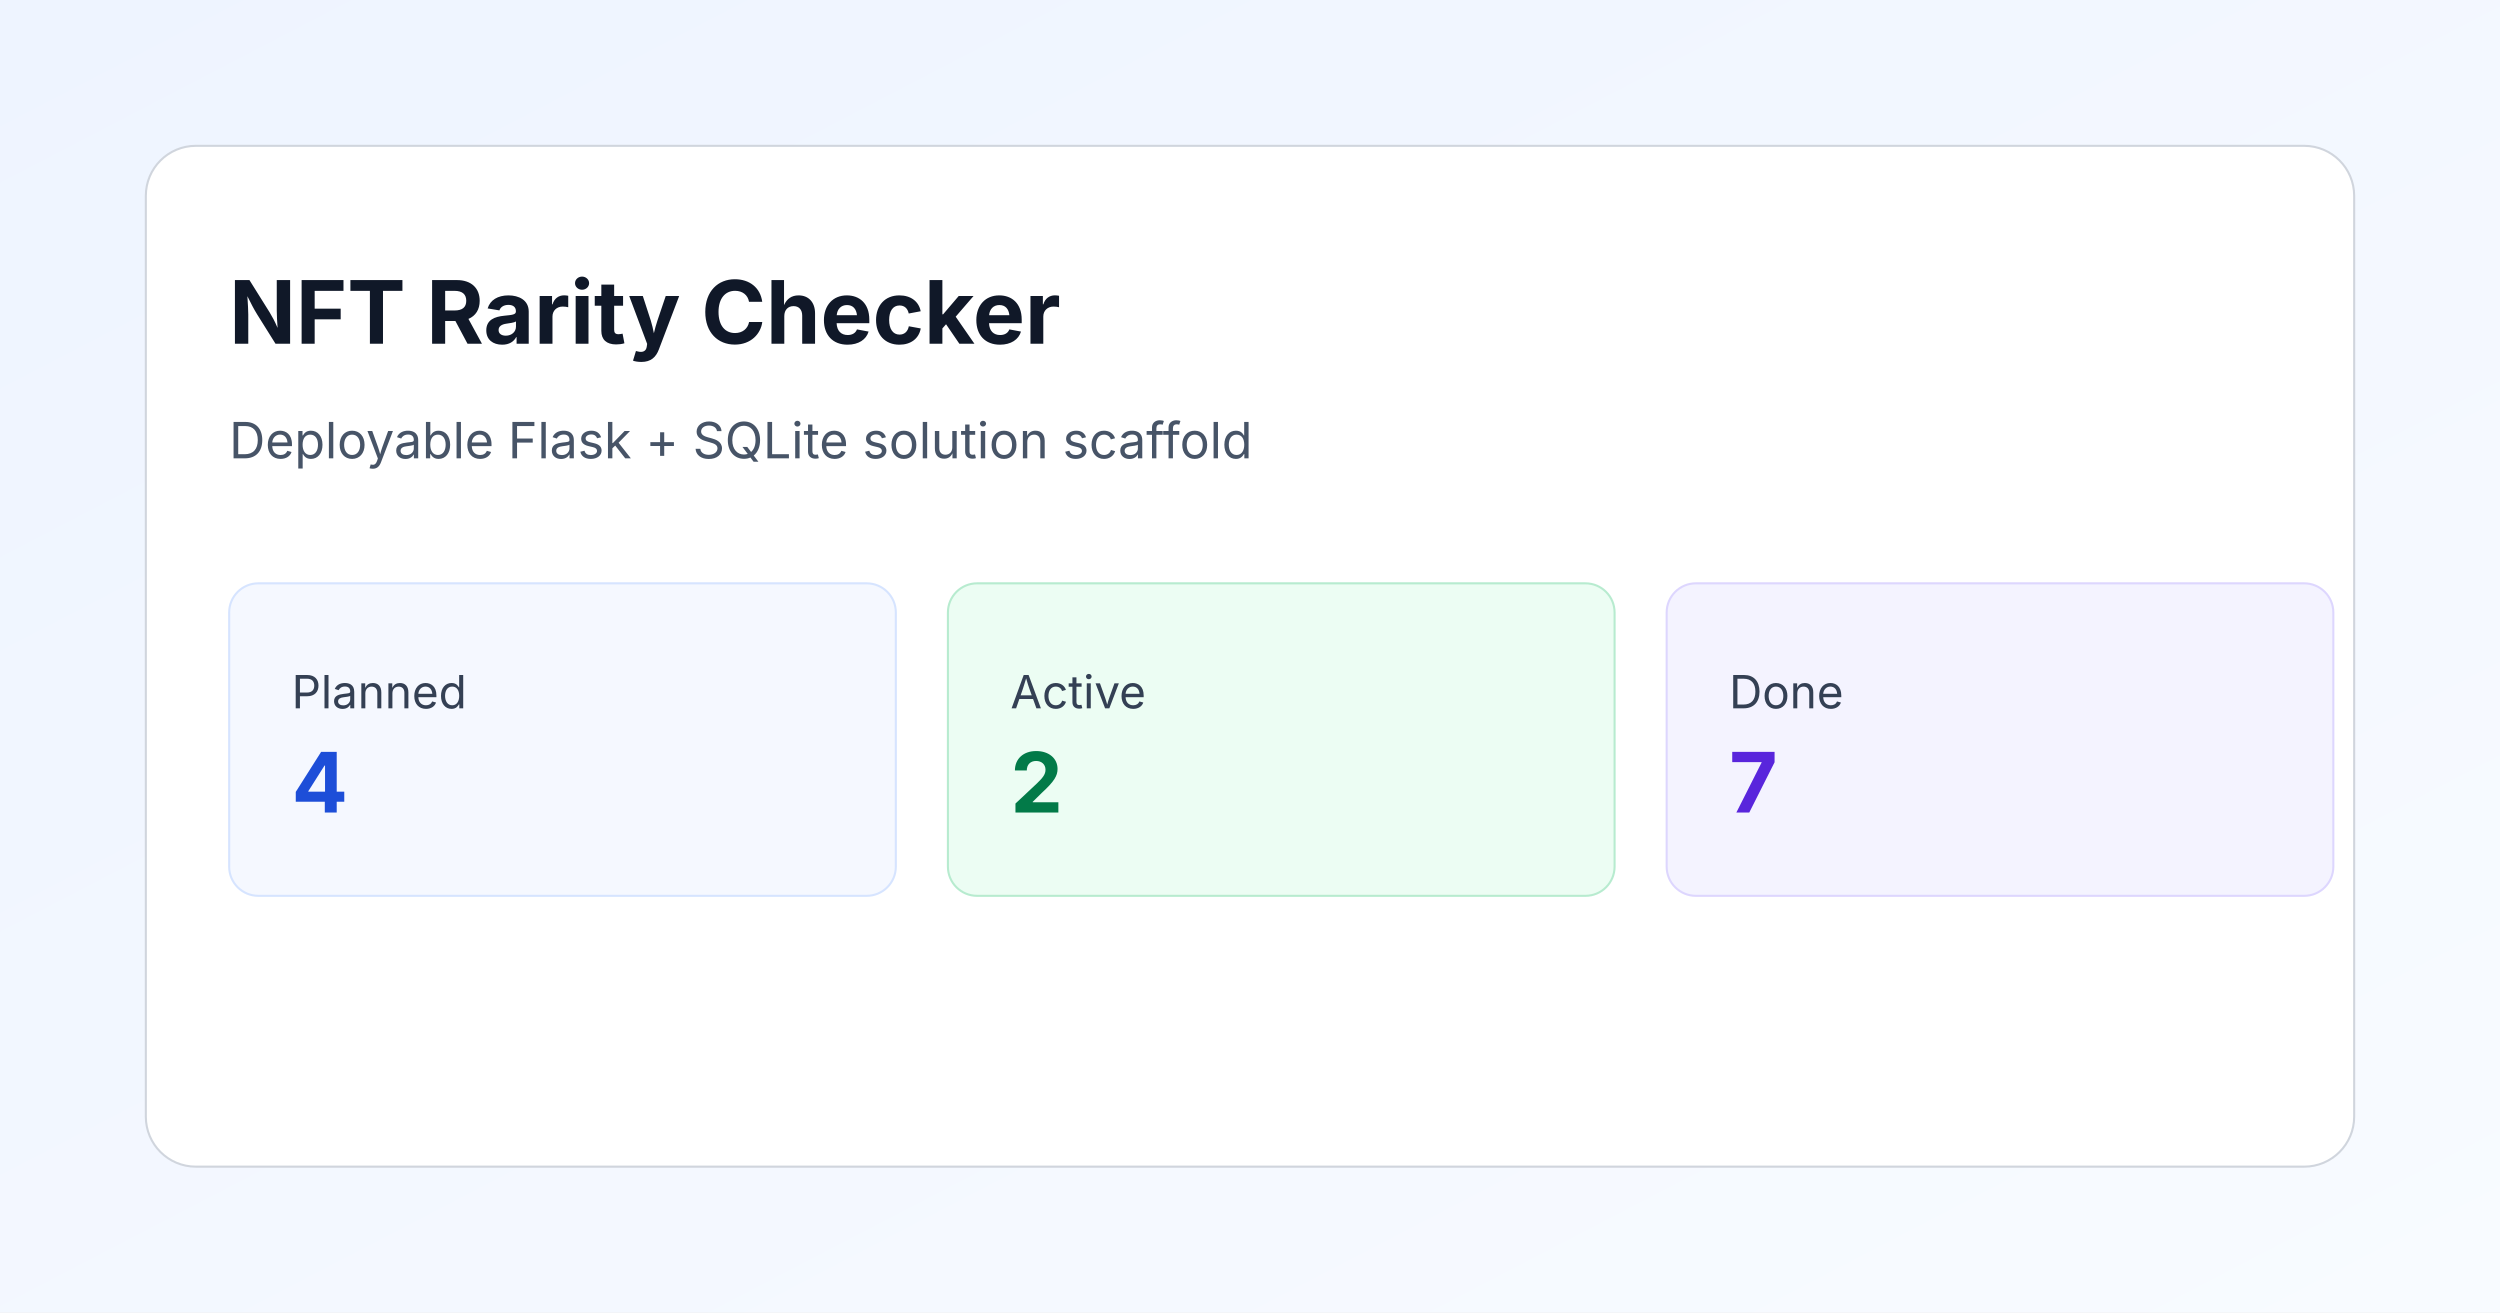
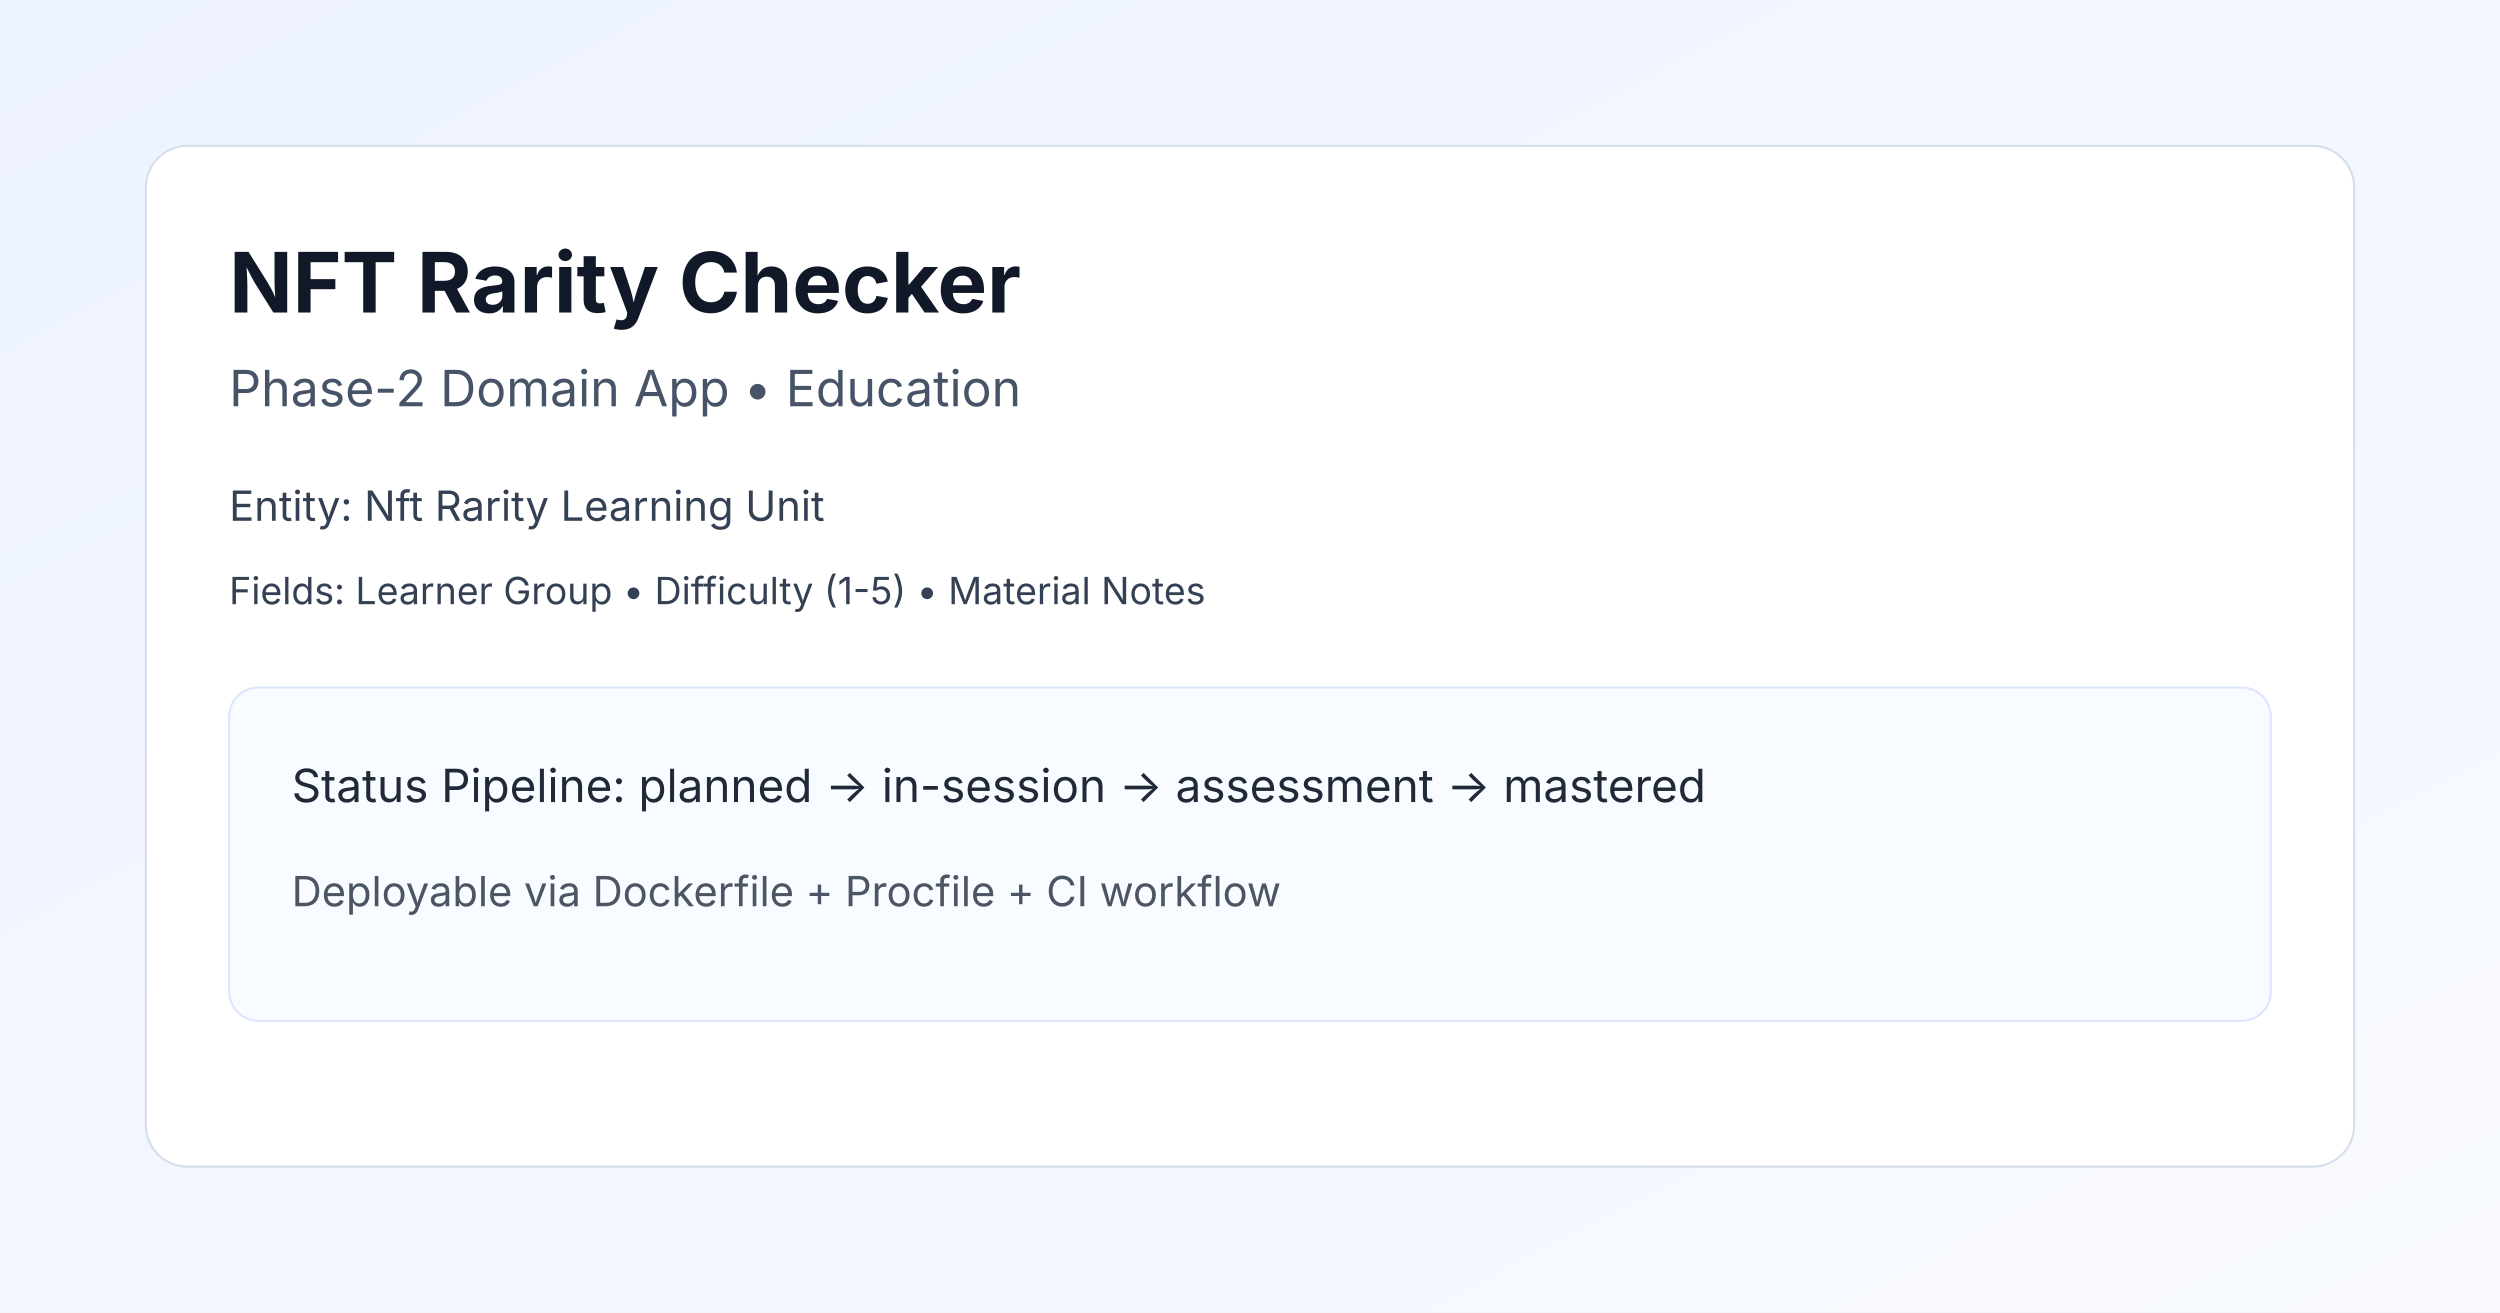
<svg xmlns="http://www.w3.org/2000/svg" width="1200" height="630" viewBox="0 0 1200 630">
  <defs>
    <linearGradient id="bg" x1="0" y1="0" x2="1" y2="1">
-       <stop offset="0%" stop-color="#eef4ff" />
-       <stop offset="100%" stop-color="#f8fbff" />
+       <stop offset="0%" stop-color="#edf3ff" />
+       <stop offset="100%" stop-color="#f8faff" />
    </linearGradient>
  </defs>
  <rect width="1200" height="630" fill="url(#bg)" />
-   <rect x="70" y="70" width="1060" height="490" rx="24" fill="#ffffff" stroke="#d0d5dd" />
-   <text x="110" y="165" font-size="42" font-family="Inter, Arial" fill="#101828" font-weight="700">NFT Rarity Checker</text>
-   <text x="110" y="220" font-size="24" font-family="Inter, Arial" fill="#475467">Deployable Flask + SQLite solution scaffold</text>
-   <rect x="110" y="280" width="320" height="150" rx="14" fill="#f5f8ff" stroke="#d6e4ff" />
-   <text x="140" y="340" font-size="22" font-family="Inter, Arial" fill="#344054">Planned</text>
-   <text x="140" y="390" font-size="40" font-family="Inter, Arial" fill="#1d4ed8" font-weight="700">4</text>
-   <rect x="455" y="280" width="320" height="150" rx="14" fill="#ecfdf3" stroke="#b7ebcf" />
-   <text x="485" y="340" font-size="22" font-family="Inter, Arial" fill="#344054">Active</text>
-   <text x="485" y="390" font-size="40" font-family="Inter, Arial" fill="#027a48" font-weight="700">2</text>
-   <rect x="800" y="280" width="320" height="150" rx="14" fill="#f4f3ff" stroke="#ddd6fe" />
-   <text x="830" y="340" font-size="22" font-family="Inter, Arial" fill="#344054">Done</text>
-   <text x="830" y="390" font-size="40" font-family="Inter, Arial" fill="#5925dc" font-weight="700">7</text>
+   <rect x="70" y="70" width="1060" height="490" rx="20" fill="#fff" stroke="#d6ddeb" />
+   <text x="110" y="150" font-size="40" font-family="Inter, Arial" fill="#111827" font-weight="700">NFT Rarity Checker</text>
+   <text x="110" y="195" font-size="24" font-family="Inter, Arial" fill="#475467">Phase-2 Domain App • Education</text>
+   <text x="110" y="250" font-size="20" font-family="Inter, Arial" fill="#344054">Entity: Nft Rarity Learning Unit</text>
+   <text x="110" y="290" font-size="18" font-family="Inter, Arial" fill="#344054">Fields: Learner Group • Difficulty (1-5) • Material Notes</text>
+   <rect x="110" y="330" width="980" height="160" rx="14" fill="#f8fbff" stroke="#dde6ff" />
+   <text x="140" y="385" font-size="22" font-family="Inter, Arial" fill="#1f2937">Status Pipeline: planned → in-session → assessment → mastered</text>
+   <text x="140" y="435" font-size="20" font-family="Inter, Arial" fill="#4b5563">Deployable via Dockerfile + Procfile + CI workflow</text>
</svg>
